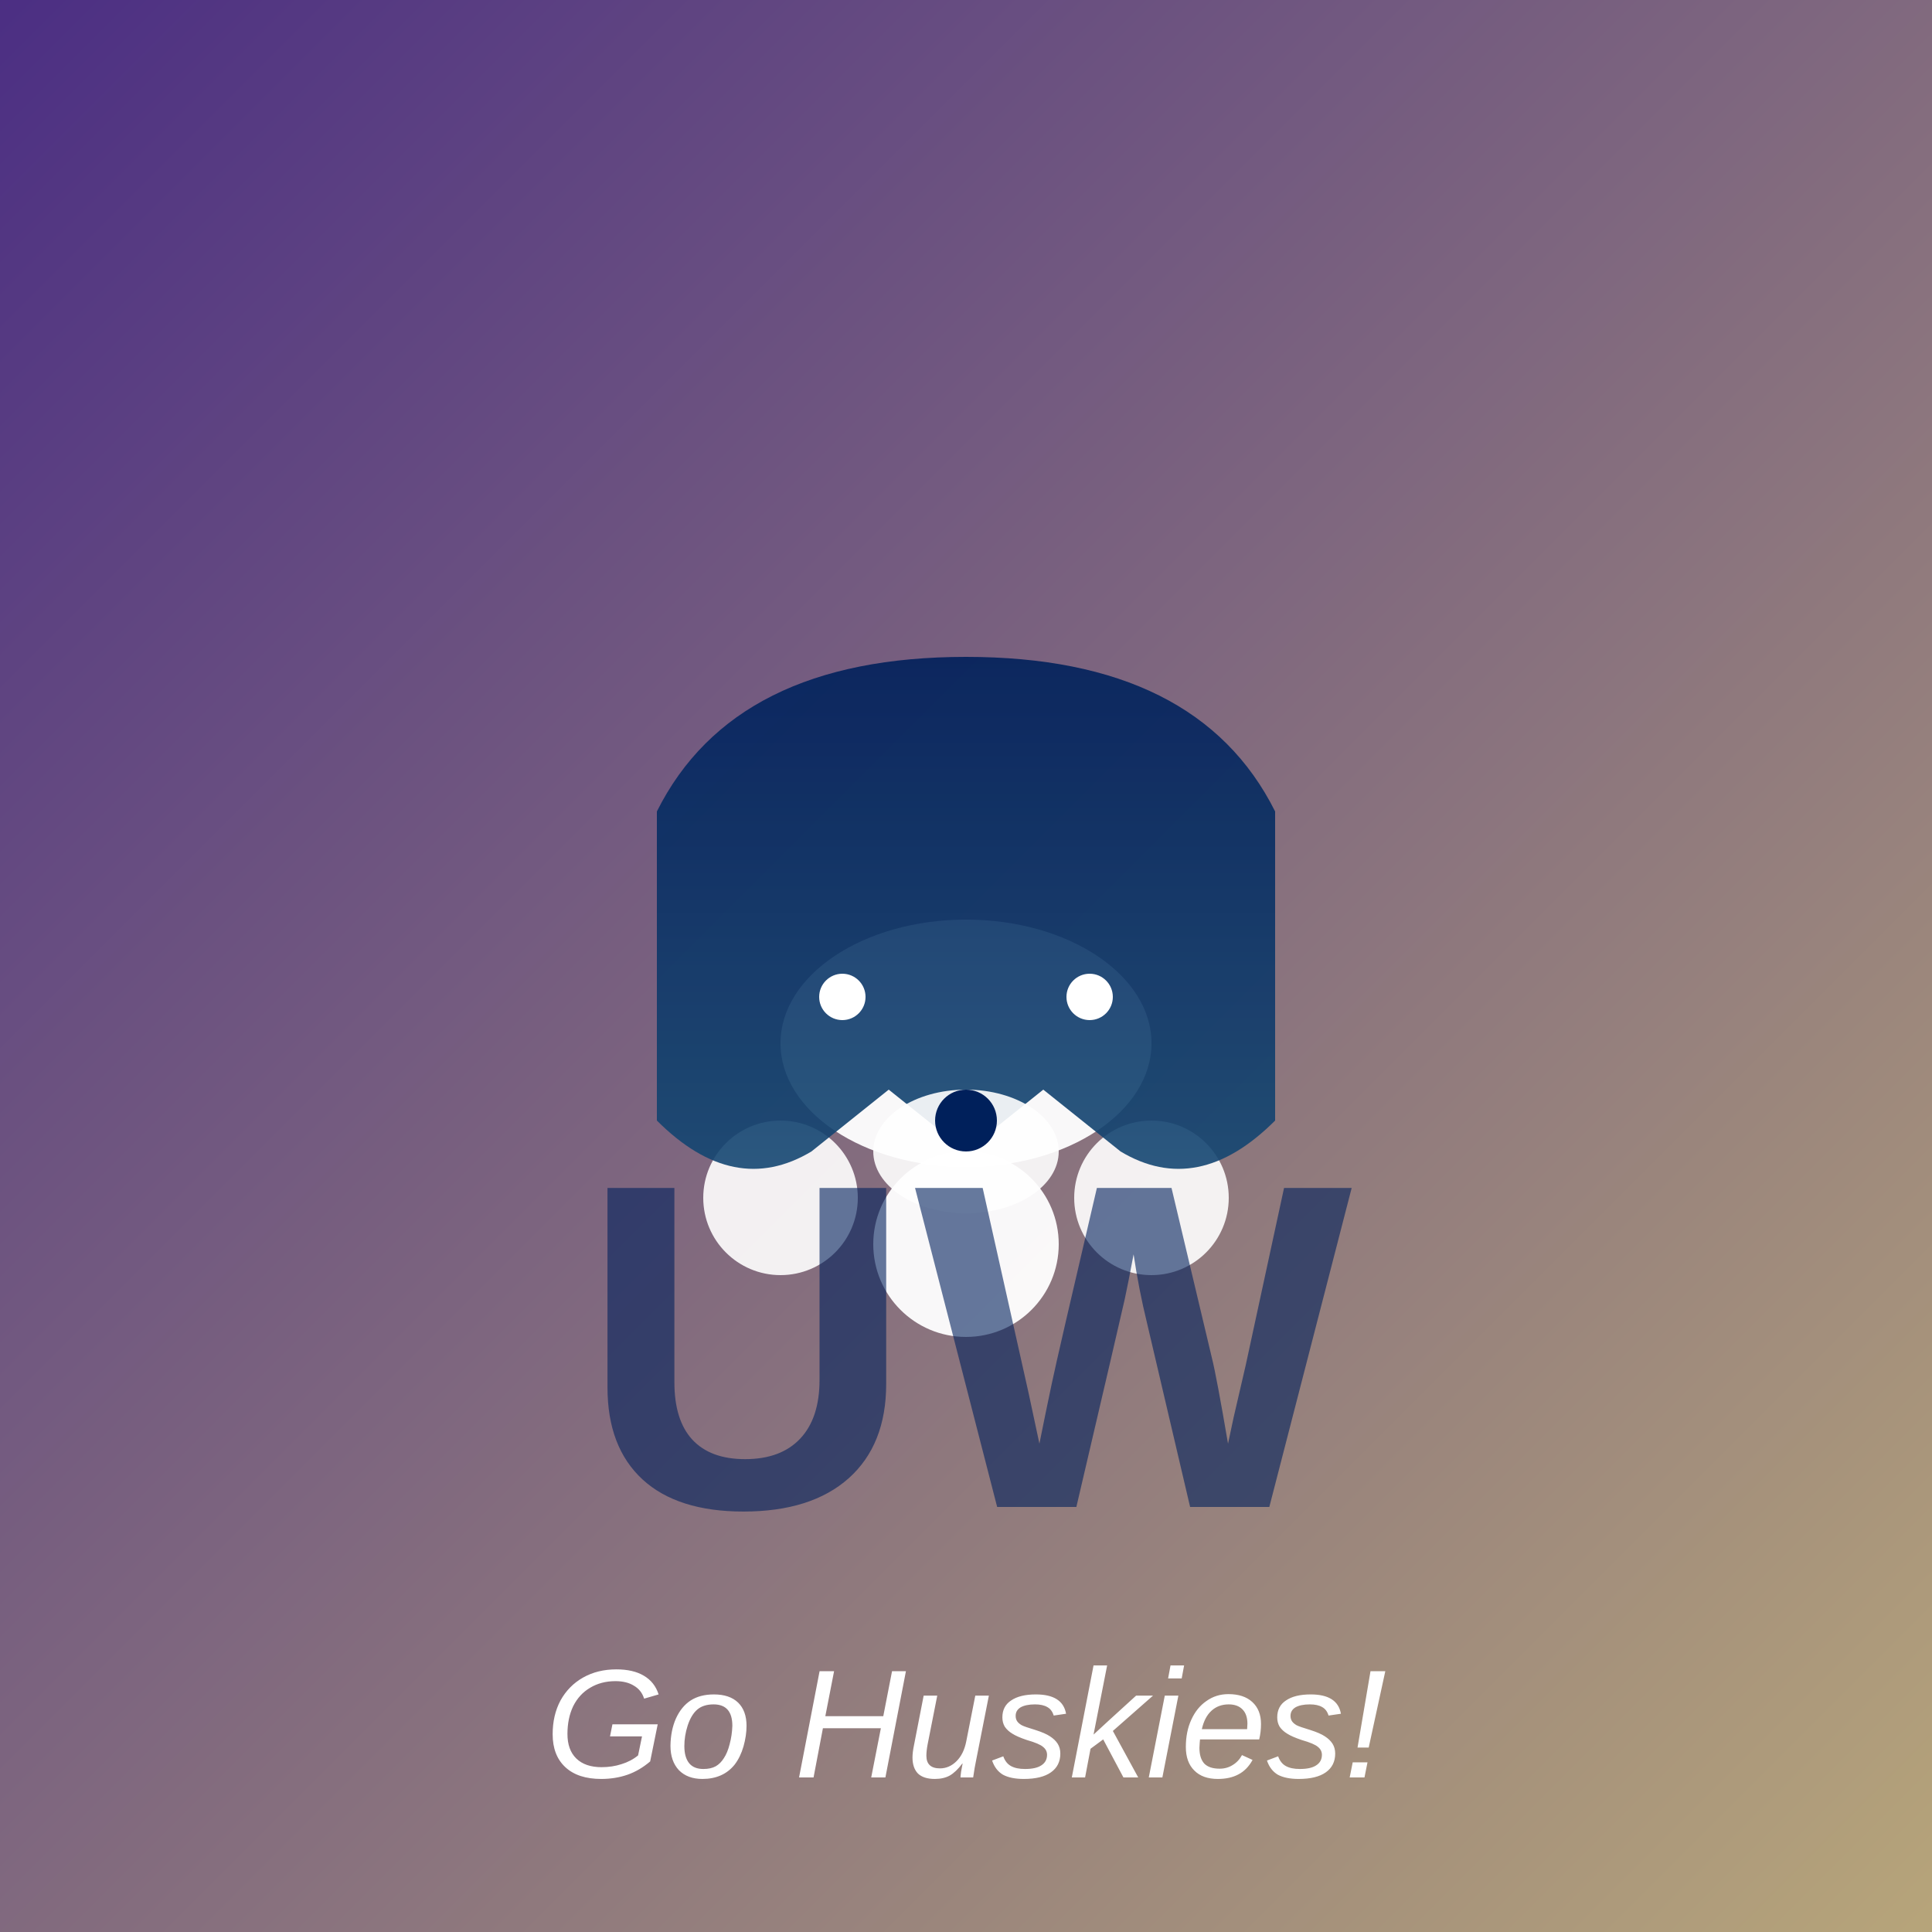
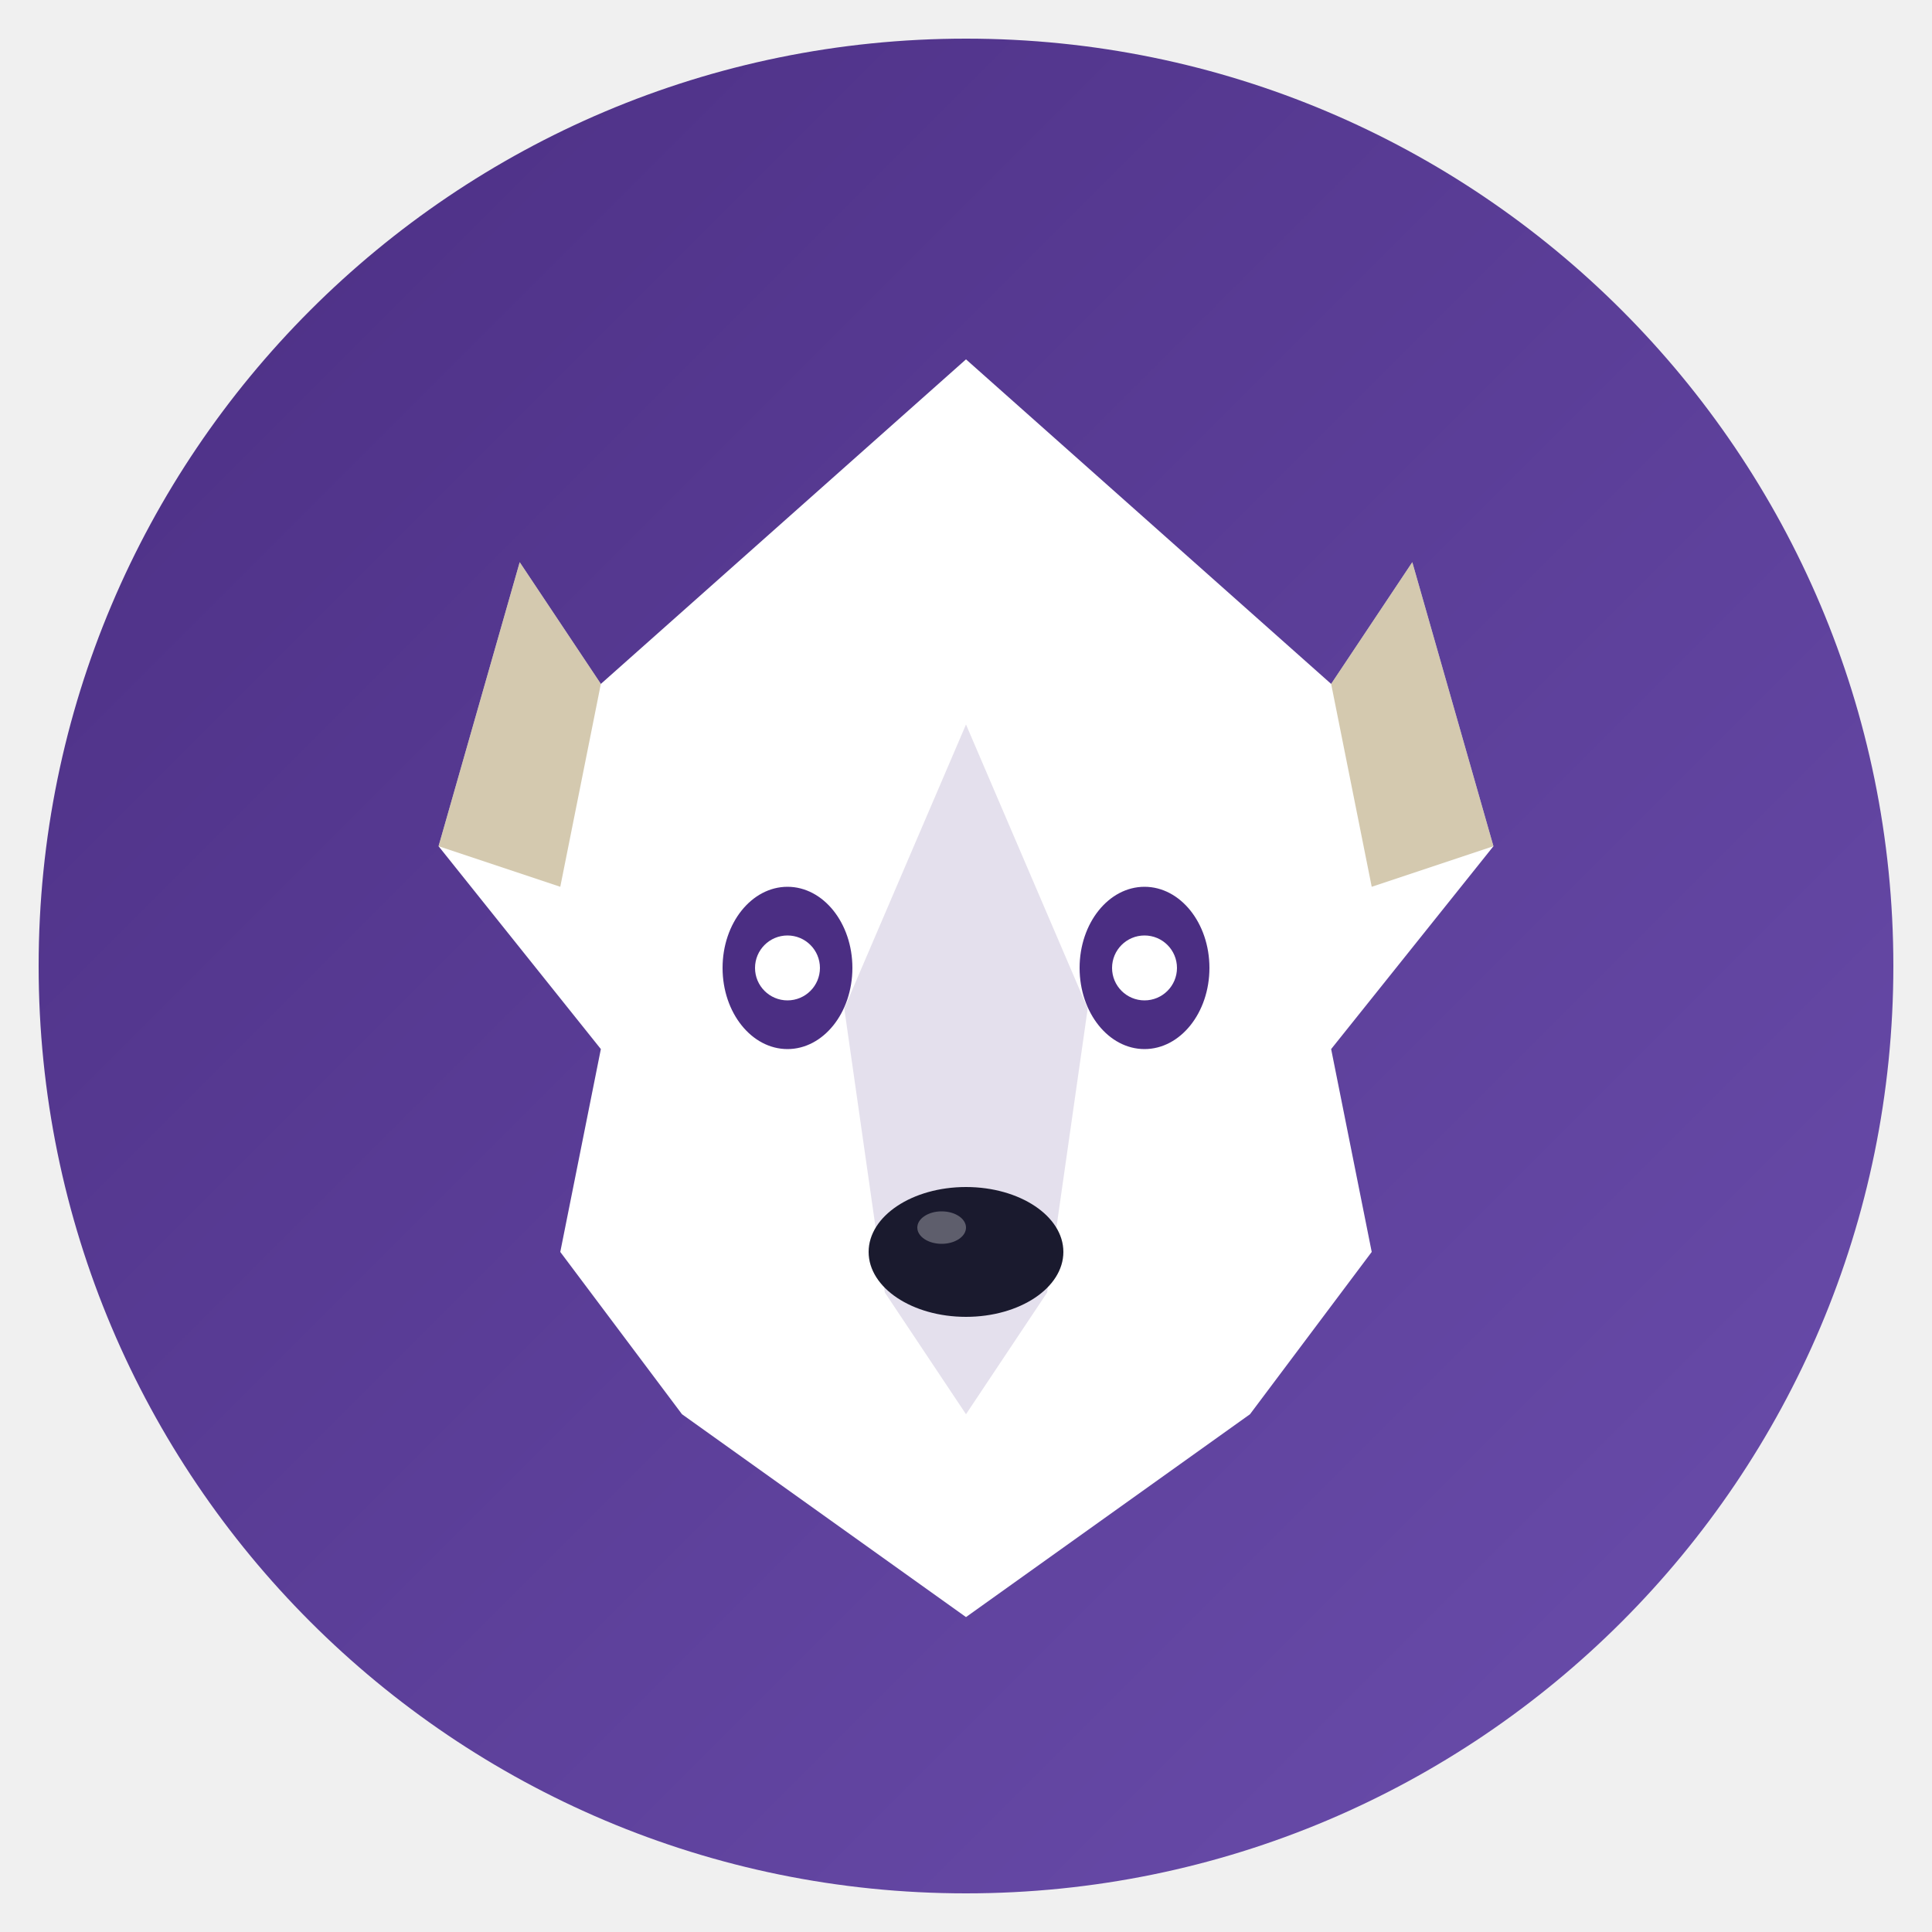
<svg xmlns="http://www.w3.org/2000/svg" viewBox="0 0 100 100">
  <defs>
-     <linearGradient id="uwBlue" x1="0%" y1="0%" x2="0%" y2="100%">
-       <stop offset="0%" style="stop-color:#00205B" />
-       <stop offset="100%" style="stop-color:#154772" />
-     </linearGradient>
-     <linearGradient id="seattleSky" x1="0%" y1="0%" x2="100%" y2="100%">
+     <linearGradient id="uwGradient" x1="0%" y1="0%" x2="100%" y2="100%">
      <stop offset="0%" style="stop-color:#4B2E83" />
-       <stop offset="100%" style="stop-color:#B7A57A" />
+       <stop offset="100%" style="stop-color:#6B4EAD" />
    </linearGradient>
  </defs>
-   <rect width="100" height="100" fill="url(#seattleSky)" />
-   <g transform="translate(50, 50) scale(0.8)">
-     <circle cx="-12" cy="15" r="5" fill="#FFFFFF" opacity="0.9" />
-     <circle cx="0" cy="18" r="6" fill="#FFFFFF" opacity="0.95" />
-     <circle cx="12" cy="15" r="5" fill="#FFFFFF" opacity="0.9" />
-     <ellipse cx="0" cy="5" rx="12" ry="8" fill="#FFFFFF" opacity="0.95" />
-     <path d="M -20 -10 Q -15 -20 0 -20 Q 15 -20 20 -10 L 20 10 Q 15 15 10 12 L 5 8 L 0 12 L -5 8 L -10 12 Q -15 15 -20 10 Z" fill="url(#uwBlue)" opacity="0.9" />
-     <circle cx="-8" cy="2" r="1.5" fill="#FFFFFF" />
-     <circle cx="8" cy="2" r="1.5" fill="#FFFFFF" />
-     <ellipse cx="0" cy="12" rx="6" ry="4" fill="#FFFFFF" opacity="0.9" />
-     <circle cx="0" cy="10" r="2" fill="#00205B" />
-     <text x="0" y="35" font-family="Arial, sans-serif" font-size="30" font-weight="bold" fill="#00205B" text-anchor="middle" opacity="0.6">UW</text>
+   <circle cx="50" cy="50" r="48" fill="url(#uwGradient)" />
+   <g transform="translate(50, 48) scale(0.42)">
+     <path d="M0 -70 L-45 -30 L-55 -45 L-65 -10 L-45 15 L-50 40 L-35 60 L0 85 L35 60 L50 40 L45 15 L65 -10 L55 -45 L45 -30 Z" fill="white" />
+     <path d="M-45 -30 L-55 -45 L-65 -10 L-50 -5 Z" fill="#B7A57A" opacity="0.6" />
+     <path d="M45 -30 L55 -45 L65 -10 L50 -5 Z" fill="#B7A57A" opacity="0.6" />
+     <path d="M0 -25 L-15 10 L-10 45 L0 60 L10 45 L15 10 Z" fill="#4B2E83" opacity="0.15" />
+     <ellipse cx="-22" cy="5" rx="8" ry="10" fill="#4B2E83" />
+     <circle cx="-22" cy="5" r="4" fill="white" />
+     <ellipse cx="22" cy="5" rx="8" ry="10" fill="#4B2E83" />
+     <circle cx="22" cy="5" r="4" fill="white" />
+     <ellipse cx="0" cy="40" rx="12" ry="8" fill="#1a1a2e" />
+     <ellipse cx="-3" cy="37" rx="3" ry="2" fill="white" opacity="0.3" />
  </g>
-   <text x="50" y="92" font-family="Arial, sans-serif" font-size="8" fill="#FFFFFF" text-anchor="middle" font-style="italic">Go Huskies!</text>
</svg>
